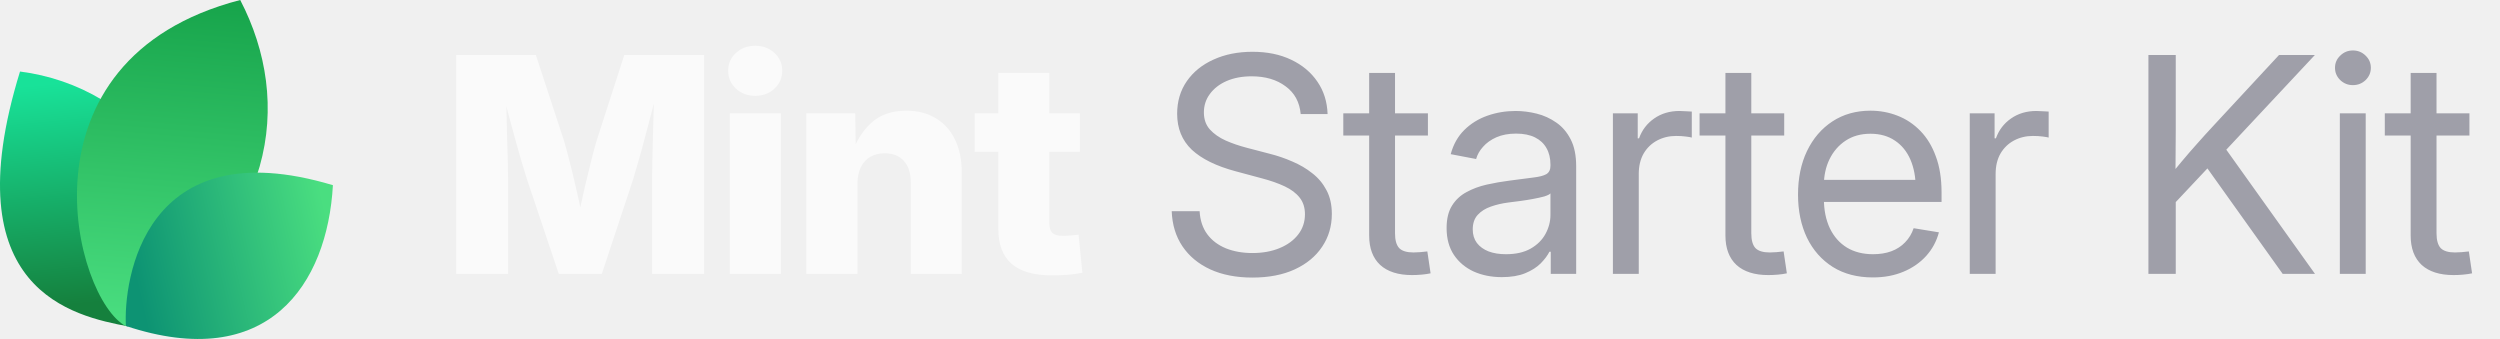
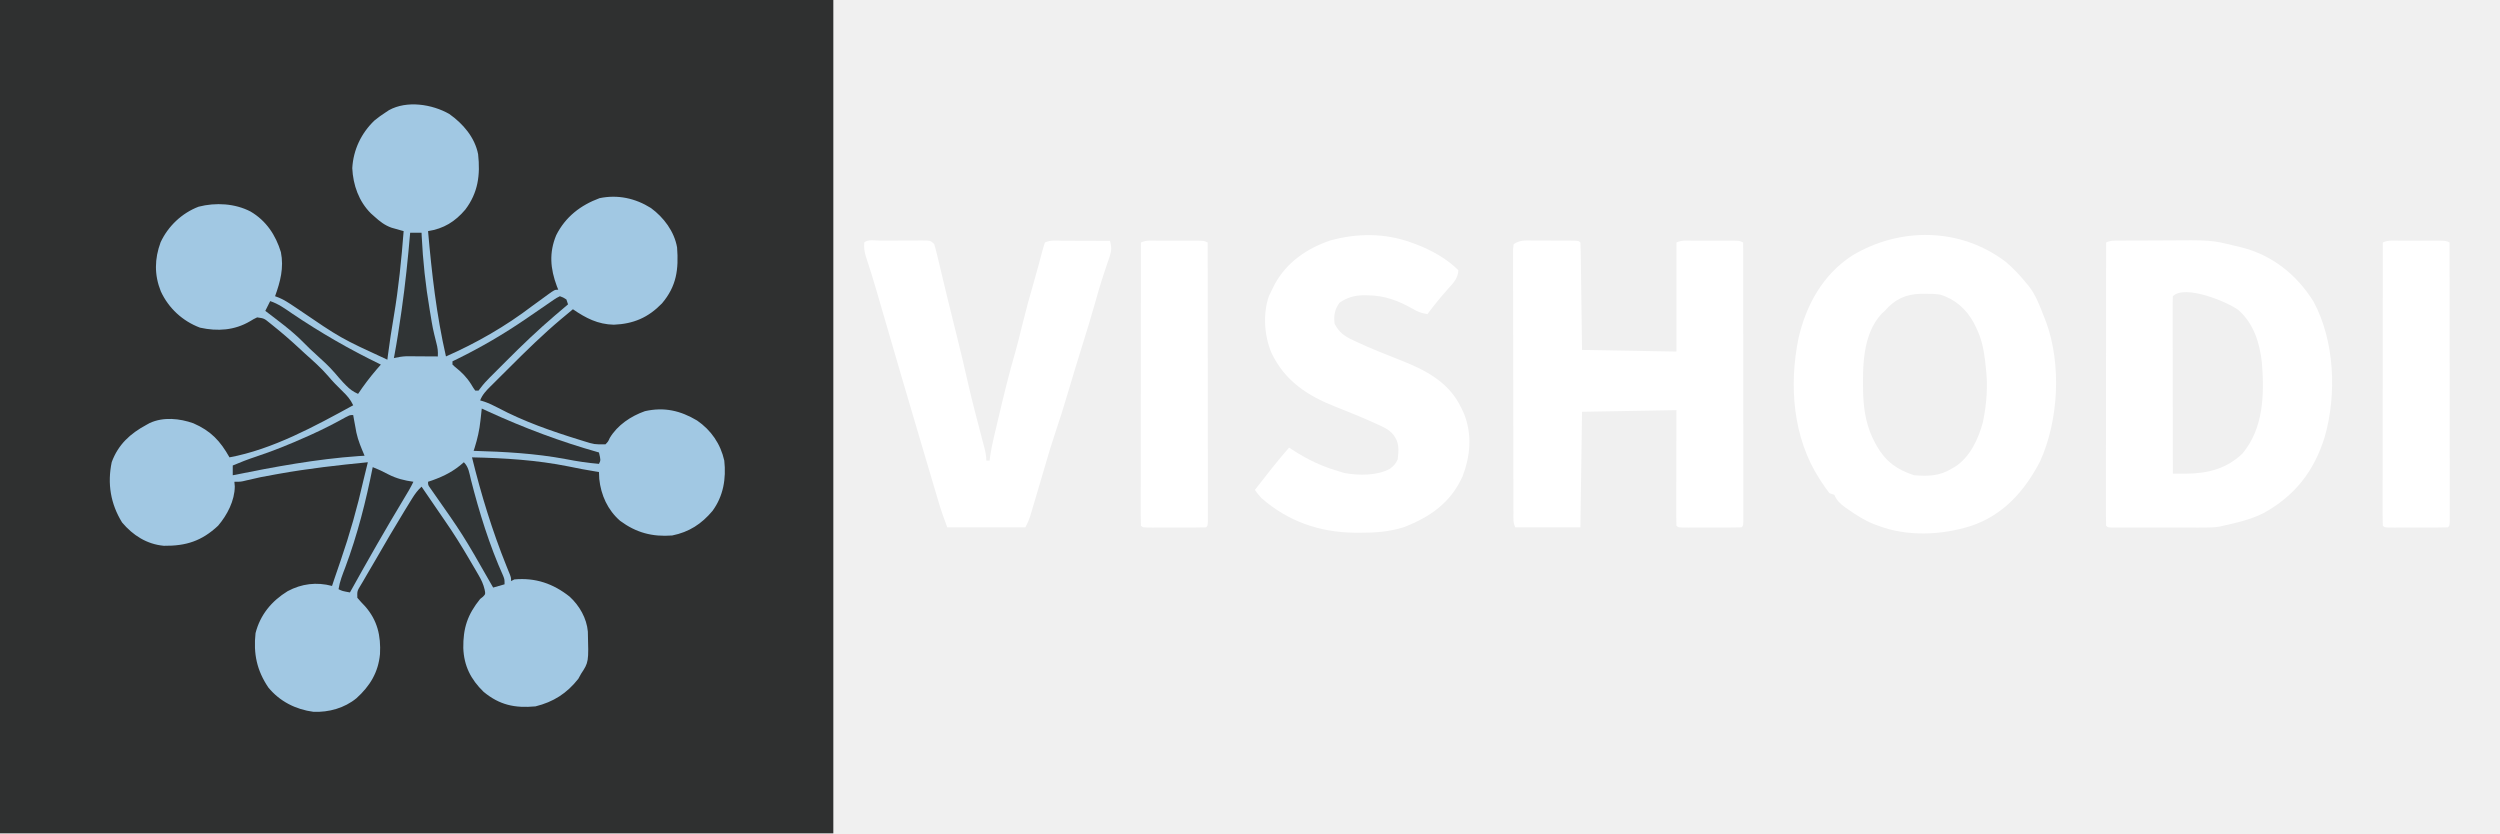
- <svg xmlns="http://www.w3.org/2000/svg" width="177" height="24" viewBox="0 0 177 24" fill="none">
-   <path d="M9.061 23.108C5.268 22.377 -3.391 20.627 1.417 5.064C9.634 6.099 16.973 14.064 9.061 23.108Z" fill="url(#paint0_linear_17557_2145)" />
-   <path d="M8.919 23.094C5.276 21.222 0.784 4.209 17.007 0C20.757 7.193 19.621 16.545 8.919 23.094Z" fill="url(#paint1_linear_17557_2145)" />
-   <path d="M8.914 23.079C8.735 19.882 10.159 9.085 23.57 13.111C23.181 20.123 18.984 26.418 8.914 23.079Z" fill="url(#paint2_linear_17557_2145)" />
-   <path d="M32.301 19.392V3.894H37.938L39.925 9.948C40.036 10.315 40.164 10.787 40.31 11.362C40.462 11.938 40.611 12.552 40.757 13.204C40.91 13.855 41.048 14.483 41.173 15.086C41.305 15.682 41.412 16.192 41.495 16.615H40.695C40.771 16.192 40.871 15.682 40.996 15.086C41.128 14.49 41.267 13.866 41.412 13.214C41.565 12.562 41.714 11.948 41.86 11.373C42.005 10.79 42.133 10.315 42.244 9.948L44.2 3.894H49.848V19.392H46.166V12.704C46.166 12.357 46.173 11.917 46.187 11.383C46.2 10.849 46.214 10.27 46.228 9.646C46.249 9.022 46.266 8.391 46.28 7.753C46.301 7.115 46.311 6.519 46.311 5.964H46.623C46.485 6.561 46.332 7.181 46.166 7.826C45.999 8.471 45.833 9.102 45.666 9.719C45.507 10.336 45.351 10.901 45.198 11.414C45.053 11.928 44.928 12.357 44.824 12.704L42.608 19.392H39.561L37.314 12.704C37.203 12.357 37.072 11.928 36.919 11.414C36.773 10.901 36.614 10.34 36.441 9.729C36.274 9.112 36.104 8.481 35.931 7.836C35.764 7.192 35.608 6.567 35.463 5.964H35.827C35.834 6.512 35.844 7.105 35.858 7.743C35.872 8.374 35.886 9.005 35.9 9.636C35.92 10.26 35.938 10.839 35.952 11.373C35.965 11.907 35.972 12.351 35.972 12.704V19.392H32.301ZM51.668 19.392V8.024H55.288V19.392H51.668ZM53.468 6.786C52.927 6.786 52.473 6.616 52.105 6.276C51.738 5.93 51.554 5.507 51.554 5.007C51.554 4.508 51.738 4.088 52.105 3.749C52.473 3.409 52.927 3.239 53.468 3.239C54.009 3.239 54.463 3.409 54.83 3.749C55.198 4.082 55.382 4.501 55.382 5.007C55.382 5.507 55.198 5.93 54.83 6.276C54.463 6.616 54.009 6.786 53.468 6.786ZM60.708 13.027V19.392H57.088V8.024H60.551L60.593 10.967H60.281C60.593 10.024 61.061 9.268 61.685 8.7C62.309 8.124 63.138 7.836 64.171 7.836C64.975 7.836 65.672 8.017 66.262 8.377C66.851 8.731 67.302 9.234 67.614 9.885C67.933 10.537 68.092 11.307 68.092 12.194V19.392H64.483V12.912C64.483 12.26 64.32 11.754 63.994 11.394C63.675 11.033 63.221 10.853 62.632 10.853C62.25 10.853 61.914 10.936 61.623 11.102C61.332 11.269 61.106 11.515 60.947 11.841C60.787 12.16 60.708 12.555 60.708 13.027ZM76.456 8.024V10.749H69.008V8.024H76.456ZM70.683 5.163H74.292V15.783C74.292 16.102 74.361 16.334 74.5 16.48C74.646 16.625 74.899 16.698 75.259 16.698C75.405 16.698 75.596 16.688 75.831 16.667C76.074 16.646 76.251 16.629 76.362 16.615L76.632 19.309C76.313 19.378 75.963 19.427 75.582 19.455C75.207 19.482 74.836 19.496 74.469 19.496C73.2 19.496 72.25 19.222 71.619 18.674C70.995 18.127 70.683 17.308 70.683 16.22V5.163Z" fill="#FAFAFA" />
-   <path d="M88.667 19.652C87.523 19.652 86.528 19.458 85.682 19.07C84.843 18.681 84.188 18.137 83.716 17.437C83.245 16.736 82.992 15.908 82.957 14.951H84.933C84.968 15.596 85.148 16.14 85.474 16.584C85.8 17.021 86.24 17.354 86.795 17.582C87.35 17.804 87.974 17.915 88.667 17.915C89.388 17.915 90.026 17.801 90.581 17.572C91.143 17.343 91.583 17.024 91.902 16.615C92.228 16.199 92.391 15.717 92.391 15.169C92.391 14.698 92.266 14.306 92.017 13.994C91.767 13.675 91.413 13.408 90.956 13.193C90.498 12.978 89.954 12.787 89.323 12.621L87.502 12.132C86.123 11.765 85.082 11.255 84.382 10.603C83.689 9.944 83.342 9.095 83.342 8.055C83.342 7.174 83.571 6.404 84.028 5.746C84.486 5.087 85.117 4.577 85.921 4.217C86.726 3.849 87.645 3.666 88.678 3.666C89.718 3.666 90.63 3.853 91.413 4.227C92.204 4.602 92.824 5.122 93.275 5.787C93.726 6.446 93.965 7.209 93.993 8.076H92.089C92.013 7.23 91.656 6.574 91.018 6.11C90.387 5.638 89.586 5.403 88.615 5.403C87.95 5.403 87.36 5.513 86.847 5.735C86.341 5.957 85.946 6.262 85.661 6.651C85.377 7.032 85.235 7.469 85.235 7.961C85.235 8.447 85.377 8.849 85.661 9.168C85.946 9.48 86.317 9.74 86.774 9.948C87.232 10.149 87.724 10.319 88.251 10.457L89.884 10.884C90.439 11.023 90.977 11.206 91.496 11.435C92.023 11.657 92.495 11.934 92.911 12.267C93.334 12.593 93.67 12.995 93.92 13.474C94.17 13.945 94.294 14.504 94.294 15.149C94.294 16.015 94.066 16.788 93.608 17.468C93.157 18.148 92.512 18.681 91.673 19.07C90.834 19.458 89.832 19.652 88.667 19.652ZM101.097 8.024V9.594H95.106V8.024H101.097ZM96.937 5.163H98.767V16.521C98.767 17 98.865 17.347 99.059 17.562C99.26 17.77 99.6 17.874 100.078 17.874C100.21 17.874 100.366 17.867 100.546 17.853C100.733 17.832 100.903 17.815 101.056 17.801L101.285 19.351C101.097 19.392 100.886 19.423 100.65 19.444C100.414 19.465 100.189 19.475 99.974 19.475C98.996 19.475 98.244 19.236 97.717 18.758C97.197 18.272 96.937 17.579 96.937 16.677V5.163ZM106.33 19.621C105.595 19.621 104.932 19.489 104.343 19.226C103.754 18.955 103.285 18.564 102.939 18.05C102.592 17.53 102.419 16.896 102.419 16.147C102.419 15.495 102.547 14.965 102.804 14.556C103.06 14.146 103.403 13.828 103.833 13.599C104.263 13.363 104.742 13.186 105.269 13.068C105.796 12.95 106.333 12.857 106.881 12.787C107.574 12.69 108.132 12.617 108.555 12.569C108.978 12.52 109.287 12.441 109.481 12.33C109.675 12.212 109.772 12.014 109.772 11.737V11.654C109.772 11.203 109.679 10.815 109.492 10.489C109.311 10.163 109.041 9.91 108.68 9.729C108.32 9.549 107.872 9.459 107.338 9.459C106.805 9.459 106.34 9.546 105.945 9.719C105.556 9.892 105.241 10.118 104.998 10.395C104.755 10.665 104.593 10.953 104.509 11.258L102.71 10.915C102.897 10.222 103.22 9.65 103.677 9.199C104.135 8.748 104.679 8.412 105.31 8.19C105.941 7.968 106.607 7.857 107.307 7.857C107.8 7.857 108.295 7.92 108.795 8.044C109.301 8.169 109.765 8.381 110.188 8.679C110.611 8.97 110.951 9.369 111.208 9.875C111.464 10.374 111.593 11.005 111.593 11.768V19.392H109.793V17.822H109.7C109.568 18.085 109.363 18.359 109.086 18.643C108.809 18.921 108.444 19.153 107.994 19.34C107.543 19.527 106.988 19.621 106.33 19.621ZM106.621 17.998C107.321 17.998 107.904 17.867 108.368 17.603C108.84 17.333 109.19 16.986 109.419 16.563C109.654 16.133 109.772 15.682 109.772 15.211V13.692C109.703 13.769 109.554 13.841 109.325 13.911C109.096 13.973 108.829 14.032 108.524 14.088C108.226 14.143 107.921 14.192 107.609 14.233C107.304 14.275 107.033 14.309 106.798 14.337C106.354 14.393 105.938 14.49 105.549 14.628C105.168 14.76 104.86 14.954 104.624 15.211C104.388 15.467 104.27 15.811 104.27 16.241C104.27 16.615 104.367 16.934 104.561 17.198C104.762 17.461 105.04 17.662 105.393 17.801C105.747 17.933 106.156 17.998 106.621 17.998ZM114.193 19.392V8.024H115.951V9.792H116.045C116.253 9.209 116.61 8.741 117.116 8.388C117.622 8.034 118.219 7.857 118.905 7.857C119.058 7.857 119.217 7.864 119.384 7.878C119.55 7.885 119.682 7.892 119.779 7.899V9.74C119.716 9.719 119.578 9.695 119.363 9.667C119.155 9.639 118.922 9.625 118.666 9.625C118.174 9.625 117.726 9.733 117.324 9.948C116.922 10.163 116.603 10.471 116.367 10.874C116.138 11.276 116.024 11.758 116.024 12.319V19.392H114.193ZM126.322 8.024V9.594H120.33V8.024H126.322ZM122.161 5.163H123.992V16.521C123.992 17 124.089 17.347 124.283 17.562C124.484 17.77 124.824 17.874 125.302 17.874C125.434 17.874 125.59 17.867 125.77 17.853C125.958 17.832 126.127 17.815 126.28 17.801L126.509 19.351C126.322 19.392 126.11 19.423 125.874 19.444C125.639 19.465 125.413 19.475 125.198 19.475C124.221 19.475 123.468 19.236 122.941 18.758C122.421 18.272 122.161 17.579 122.161 16.677V5.163ZM132.604 19.642C131.502 19.642 130.555 19.396 129.765 18.903C128.974 18.404 128.364 17.714 127.934 16.834C127.511 15.946 127.3 14.927 127.3 13.775C127.3 12.611 127.511 11.584 127.934 10.697C128.364 9.802 128.964 9.102 129.734 8.596C130.51 8.089 131.408 7.836 132.428 7.836C133.1 7.836 133.738 7.954 134.341 8.19C134.952 8.426 135.489 8.783 135.954 9.261C136.425 9.74 136.793 10.343 137.056 11.071C137.327 11.792 137.462 12.645 137.462 13.63V14.296H128.433V12.735H136.463L135.631 13.297C135.631 12.541 135.506 11.876 135.257 11.3C135.007 10.725 134.643 10.277 134.165 9.958C133.686 9.632 133.107 9.469 132.428 9.469C131.748 9.469 131.162 9.632 130.67 9.958C130.177 10.284 129.796 10.725 129.526 11.279C129.262 11.827 129.13 12.441 129.13 13.12V14.046C129.13 14.864 129.273 15.572 129.557 16.168C129.841 16.757 130.243 17.211 130.763 17.53C131.283 17.842 131.901 17.998 132.615 17.998C133.093 17.998 133.523 17.929 133.905 17.79C134.293 17.645 134.619 17.433 134.882 17.156C135.153 16.879 135.354 16.546 135.486 16.157L137.275 16.449C137.108 17.08 136.81 17.634 136.38 18.113C135.95 18.591 135.413 18.966 134.768 19.236C134.123 19.507 133.402 19.642 132.604 19.642ZM139.459 19.392V8.024H141.217V9.792H141.311C141.519 9.209 141.876 8.741 142.382 8.388C142.888 8.034 143.485 7.857 144.171 7.857C144.324 7.857 144.483 7.864 144.649 7.878C144.816 7.885 144.948 7.892 145.045 7.899V9.74C144.982 9.719 144.844 9.695 144.629 9.667C144.421 9.639 144.188 9.625 143.932 9.625C143.439 9.625 142.992 9.733 142.59 9.948C142.188 10.163 141.869 10.471 141.633 10.874C141.404 11.276 141.29 11.758 141.29 12.319V19.392H139.459ZM153.429 14.961V12.715C153.783 12.257 154.136 11.82 154.49 11.404C154.844 10.981 155.204 10.565 155.572 10.156C155.939 9.74 156.314 9.327 156.695 8.918L161.355 3.894H163.893L157.277 10.967H157.184L153.429 14.961ZM152.108 19.392V3.894H154.043V9.241L154.022 12.559L154.043 13.505V19.392H152.108ZM161.615 19.392L155.967 11.477L157.173 9.969L163.903 19.392H161.615ZM165.661 19.392V8.024H167.492V19.392H165.661ZM166.587 6.027C166.24 6.027 165.942 5.909 165.692 5.673C165.443 5.43 165.318 5.139 165.318 4.799C165.318 4.459 165.443 4.172 165.692 3.936C165.942 3.693 166.24 3.572 166.587 3.572C166.934 3.572 167.232 3.693 167.482 3.936C167.731 4.172 167.856 4.459 167.856 4.799C167.856 5.139 167.731 5.43 167.482 5.673C167.232 5.909 166.934 6.027 166.587 6.027ZM174.836 8.024V9.594H168.844V8.024H174.836ZM170.675 5.163H172.506V16.521C172.506 17 172.603 17.347 172.797 17.562C172.998 17.77 173.338 17.874 173.816 17.874C173.948 17.874 174.104 17.867 174.284 17.853C174.472 17.832 174.641 17.815 174.794 17.801L175.023 19.351C174.836 19.392 174.624 19.423 174.388 19.444C174.153 19.465 173.927 19.475 173.712 19.475C172.735 19.475 171.982 19.236 171.455 18.758C170.935 18.272 170.675 17.579 170.675 16.677V5.163Z" fill="#9F9FA9" />
-   <defs>
-     <linearGradient id="paint0_linear_17557_2145" x1="3.776" y1="5.916" x2="5.232" y2="21.559" gradientUnits="userSpaceOnUse">
-       <stop stop-color="#18E299" />
-       <stop offset="1" stop-color="#15803D" />
-     </linearGradient>
-     <linearGradient id="paint1_linear_17557_2145" x1="12.171" y1="-0.718" x2="10.19" y2="22.983" gradientUnits="userSpaceOnUse">
-       <stop stop-color="#16A34A" />
-       <stop offset="1" stop-color="#4ADE80" />
-     </linearGradient>
-     <linearGradient id="paint2_linear_17557_2145" x1="23.133" y1="15.353" x2="9.338" y2="18.52" gradientUnits="userSpaceOnUse">
-       <stop stop-color="#4ADE80" />
-       <stop offset="1" stop-color="#0D9373" />
-     </linearGradient>
-   </defs>
+ <svg xmlns="http://www.w3.org/2000/svg" version="1.1" width="1536" height="512">
+   <path d="M0 0 C168.96 0 337.92 0 512 0 C512 168.96 512 337.92 512 512 C343.04 512 174.08 512 0 512 C0 343.04 0 174.08 0 0 Z " fill="#2F3030" transform="translate(0,0)" />
+   <path d="M0 0 C8.434 5.951 15.721 14.356 17.754 24.75 C19.152 37.529 17.749 48.377 9.887 58.777 C3.579 66.208 -3.366 70.481 -13 72 C-10.728 97.918 -7.817 123.599 -2 149 C16.837 140.692 34.612 130.49 51 118 C53.509 116.15 56.034 114.323 58.562 112.5 C59.172 112.054 59.781 111.607 60.408 111.147 C64.771 108 64.771 108 67 108 C66.711 107.285 66.422 106.569 66.125 105.832 C62.114 95.065 61.272 85.266 65.742 74.496 C71.438 63.193 80.698 56.075 92.375 51.75 C103.502 49.448 114.291 51.755 123.938 57.812 C131.811 63.585 138.275 72.19 140 82 C140.997 95.452 139.749 105.777 130.688 116.438 C122.255 125.12 113.244 129.006 101.125 129.5 C91.342 129.287 83.926 125.455 76 120 C74.101 121.579 72.206 123.163 70.312 124.75 C69.546 125.386 69.546 125.386 68.764 126.035 C57.549 135.458 47.089 145.725 36.739 156.076 C34.781 158.031 32.816 159.979 30.85 161.926 C29.593 163.179 28.337 164.433 27.082 165.688 C26.207 166.552 26.207 166.552 25.315 167.433 C22.667 170.096 20.367 172.459 19 176 C19.851 176.258 20.702 176.516 21.578 176.781 C24.512 177.826 27.151 179.049 29.893 180.512 C45.659 188.9 62.724 194.856 79.75 200.125 C80.696 200.42 81.641 200.716 82.615 201.02 C89.198 203.072 89.198 203.072 96 203 C97.629 201.327 97.629 201.327 98.688 199 C103.423 191.149 111.614 185.672 120.211 182.629 C132.065 179.956 142.017 182.254 152.273 188.352 C160.916 194.279 166.728 202.775 169 213 C170.197 224.15 168.46 234.699 161.789 243.867 C155.003 251.957 147.397 256.889 137 259 C124.796 259.931 114.877 257.3 105 250 C97.392 243.384 93.218 234.219 92.188 224.25 C92.105 222.834 92.034 221.418 92 220 C91.308 219.89 90.616 219.781 89.902 219.668 C84.317 218.763 78.783 217.75 73.25 216.562 C53.637 212.636 33.965 211.421 14 211 C19.626 233.888 26.392 256.001 35.207 277.868 C35.572 278.775 35.936 279.683 36.312 280.617 C36.639 281.418 36.965 282.218 37.301 283.042 C38 285 38 285 38 287 C38.66 286.67 39.32 286.34 40 286 C52.952 284.812 63.897 288.555 74.004 296.594 C80.003 302.088 84.47 309.846 85.177 318.055 C85.707 336.85 85.707 336.85 81 344 C80.443 345.011 79.886 346.021 79.312 347.062 C72.236 356.051 64.014 361.267 53 364 C40.35 365.176 30.918 363.175 21.105 355.047 C13.265 347.424 9.033 339.067 8.65 328.173 C8.503 315.891 11.256 307.592 19 298 C19.588 297.535 20.176 297.069 20.781 296.59 C22.307 294.969 22.307 294.969 21.765 292.26 C20.951 288.791 19.76 286.329 17.973 283.254 C17.351 282.177 16.728 281.1 16.087 279.99 C15.419 278.859 14.751 277.728 14.062 276.562 C13.372 275.382 12.681 274.2 11.991 273.019 C7.368 265.149 2.569 257.444 -2.645 249.953 C-4.276 247.602 -5.888 245.239 -7.5 242.875 C-10.658 238.244 -13.826 233.62 -17 229 C-19.312 231.161 -20.982 233.355 -22.645 236.043 C-23.149 236.857 -23.654 237.672 -24.175 238.51 C-24.985 239.836 -24.985 239.836 -25.812 241.188 C-26.381 242.112 -26.949 243.036 -27.534 243.988 C-33.63 253.95 -39.535 264.021 -45.353 274.148 C-46.943 276.902 -48.557 279.641 -50.176 282.379 C-51.118 284.002 -52.06 285.626 -53 287.25 C-53.44 287.982 -53.88 288.715 -54.333 289.469 C-56.567 293.146 -56.567 293.146 -56.457 297.266 C-54.928 299.086 -53.36 300.809 -51.688 302.5 C-44.104 311.146 -41.936 320.589 -42.527 331.812 C-43.554 343.089 -48.698 351.51 -57 359 C-64.352 365.042 -73.945 367.714 -83.406 367.34 C-94.294 365.913 -104.144 360.939 -111.137 352.387 C-118.221 341.886 -120.367 331.62 -119 319 C-116.124 307.709 -109.114 299.264 -99.273 293.219 C-90.681 288.613 -81.497 287.473 -72 290 C-71.603 288.799 -71.206 287.597 -70.797 286.359 C-69.486 282.42 -68.132 278.498 -66.766 274.578 C-61.103 258.168 -56.475 241.838 -52.66 224.896 C-51.829 221.249 -50.926 217.624 -50 214 C-68.351 215.805 -86.594 217.863 -104.75 221.125 C-105.823 221.317 -105.823 221.317 -106.917 221.513 C-115.859 223.115 -115.859 223.115 -124.703 225.18 C-128 226 -128 226 -132 226 C-131.917 226.928 -131.835 227.856 -131.75 228.812 C-131.785 237.586 -136.412 246.445 -142 253 C-152.037 262.404 -161.691 265.49 -175.336 265.332 C-185.784 264.385 -194.316 258.93 -201 251 C-208.063 239.549 -210.127 227.136 -207.352 213.91 C-203.351 203.088 -195.983 196.37 -186 191 C-185.343 190.638 -184.685 190.276 -184.008 189.902 C-175.635 186.039 -165.635 187.065 -157.188 190.062 C-146.456 194.744 -140.707 200.853 -135 211 C-108.435 206.071 -82.477 191.83 -59 179 C-60.71 175.336 -62.76 173.065 -65.688 170.25 C-68.726 167.281 -71.652 164.323 -74.375 161.062 C-78.659 156.065 -83.583 151.759 -88.476 147.376 C-89.906 146.085 -91.317 144.774 -92.727 143.461 C-97.824 138.724 -103.065 134.217 -108.5 129.875 C-109.1 129.389 -109.7 128.903 -110.318 128.402 C-113.736 125.615 -113.736 125.615 -118 125 C-120.15 126.022 -120.15 126.022 -122.375 127.375 C-131.917 132.982 -142.297 133.697 -153.121 131.312 C-163.793 127.317 -172.435 119.36 -177.188 109.023 C-181.245 98.919 -181.086 89.073 -177.328 78.859 C-172.717 68.932 -164.234 60.913 -154 57 C-143.535 54.294 -131.579 54.968 -122 60 C-112.446 65.636 -106.613 74.413 -103.414 84.926 C-101.507 94.477 -103.757 103.025 -107 112 C-106.261 112.276 -105.522 112.552 -104.76 112.836 C-102.215 113.909 -100.128 115.087 -97.84 116.617 C-97.057 117.136 -96.274 117.654 -95.467 118.188 C-94.632 118.745 -93.798 119.301 -92.938 119.875 C-66.68 137.786 -66.68 137.786 -38 151 C-37.853 149.793 -37.853 149.793 -37.703 148.562 C-36.66 140.359 -35.388 132.215 -34 124.062 C-31.079 106.757 -29.363 89.493 -28 72 C-28.674 71.814 -29.348 71.628 -30.042 71.436 C-30.933 71.181 -31.824 70.927 -32.742 70.664 C-33.622 70.416 -34.503 70.168 -35.41 69.913 C-39.647 68.42 -42.709 65.999 -46 63 C-47.038 62.078 -47.038 62.078 -48.098 61.137 C-55.502 53.788 -59.098 43.675 -59.562 33.312 C-58.925 22.002 -54.04 11.753 -45.863 3.965 C-43.651 2.147 -41.407 0.549 -39 -1 C-38.348 -1.434 -37.695 -1.869 -37.023 -2.316 C-25.988 -8.431 -10.486 -5.968 0 0 Z " fill="#A1C8E3" transform="translate(276,70)" />
+   <path d="M0 0 C4.728 3.968 8.793 8.346 12.688 13.125 C13.148 13.664 13.608 14.203 14.082 14.758 C18.601 20.468 21.049 27.409 23.688 34.125 C24.083 35.13 24.479 36.136 24.887 37.172 C34.312 63.101 32.524 97.557 21.086 122.637 C11.643 140.854 -1.646 155.778 -21.562 162.335 C-39.535 167.96 -60.527 168.912 -78.312 162.125 C-79.724 161.616 -79.724 161.616 -81.164 161.098 C-86.874 158.786 -91.85 155.579 -96.875 152.062 C-97.484 151.639 -98.092 151.215 -98.719 150.779 C-101.877 148.484 -103.727 146.668 -105.312 143.125 C-106.302 142.795 -107.293 142.465 -108.312 142.125 C-110.054 139.864 -111.637 137.636 -113.188 135.25 C-113.634 134.565 -114.081 133.879 -114.542 133.173 C-130.733 107.903 -133.235 76.033 -127.34 47.086 C-122.699 26.595 -112.315 7.788 -94.312 -3.875 C-64.84 -21.555 -27.661 -21.081 0 0 Z M-74.312 30.125 C-74.953 30.715 -75.594 31.306 -76.254 31.914 C-88.107 44.645 -87.939 64.877 -87.602 81.125 C-87.209 91.666 -85.448 101.793 -80.312 111.125 C-79.943 111.809 -79.573 112.494 -79.191 113.199 C-73.568 122.879 -66.801 127.629 -56.312 131.125 C-47.787 131.793 -40.688 131.665 -33.312 127.125 C-32.638 126.747 -31.964 126.37 -31.27 125.98 C-21.982 120.035 -16.872 109.046 -14.059 98.707 C-11.647 87.129 -10.782 75.887 -12.312 64.125 C-12.438 62.951 -12.563 61.776 -12.691 60.566 C-13.572 53.196 -14.992 46.777 -18.312 40.125 C-18.945 38.843 -18.945 38.843 -19.59 37.535 C-24.164 29.109 -30.991 22.93 -40.312 20.125 C-43.428 19.673 -46.48 19.601 -49.625 19.625 C-50.464 19.629 -51.302 19.634 -52.167 19.638 C-61.604 19.897 -68.058 22.951 -74.312 30.125 Z " fill="#FFFFFF" transform="translate(1232.312,160.875)" />
+   <path d="M0 0 C0.815 0 1.629 0.001 2.469 0.001 C4.188 0.004 5.908 0.012 7.628 0.025 C10.27 0.043 12.912 0.045 15.555 0.045 C17.224 0.05 18.893 0.056 20.562 0.062 C21.357 0.064 22.152 0.065 22.971 0.066 C28.532 0.114 28.532 0.114 29.648 1.23 C29.772 3.285 29.826 5.344 29.854 7.403 C29.864 8.046 29.874 8.69 29.884 9.354 C29.915 11.491 29.94 13.628 29.965 15.766 C29.985 17.244 30.006 18.722 30.028 20.201 C30.083 24.098 30.132 27.996 30.181 31.894 C30.24 36.567 30.306 41.24 30.371 45.913 C30.469 53.019 30.558 60.125 30.648 67.23 C49.788 67.56 68.928 67.89 88.648 68.23 C88.648 46.12 88.648 24.01 88.648 1.23 C91.856 -0.374 95.344 0.089 98.867 0.098 C99.681 0.097 100.495 0.096 101.333 0.095 C103.054 0.094 104.776 0.096 106.498 0.1 C109.138 0.105 111.778 0.1 114.418 0.094 C116.089 0.094 117.759 0.096 119.43 0.098 C120.222 0.096 121.015 0.094 121.832 0.092 C127.419 0.116 127.419 0.116 129.648 1.23 C129.672 23.9 129.689 46.569 129.7 69.239 C129.705 79.764 129.712 90.289 129.724 100.814 C129.734 109.984 129.74 119.154 129.743 128.325 C129.744 133.183 129.747 138.042 129.754 142.901 C129.761 147.468 129.763 152.036 129.762 156.604 C129.762 158.285 129.764 159.966 129.768 161.648 C129.773 163.933 129.771 166.219 129.769 168.505 C129.77 170.428 129.77 170.428 129.771 172.39 C129.648 175.23 129.648 175.23 128.648 176.23 C125.776 176.332 122.928 176.37 120.055 176.363 C118.762 176.365 118.762 176.365 117.443 176.366 C115.617 176.367 113.791 176.365 111.965 176.361 C109.16 176.355 106.356 176.361 103.551 176.367 C101.781 176.367 100.012 176.365 98.242 176.363 C97.397 176.365 96.553 176.367 95.682 176.369 C89.763 176.345 89.763 176.345 88.648 175.23 C88.554 173.022 88.531 170.81 88.535 168.599 C88.535 167.907 88.535 167.214 88.534 166.5 C88.535 164.201 88.543 161.901 88.551 159.602 C88.553 158.011 88.554 156.421 88.555 154.83 C88.559 150.637 88.569 146.443 88.58 142.249 C88.592 137.221 88.596 132.194 88.602 127.166 C88.612 119.521 88.631 111.876 88.648 104.23 C59.938 104.725 59.938 104.725 30.648 105.23 C30.318 128.66 29.988 152.09 29.648 176.23 C16.448 176.23 3.248 176.23 -10.352 176.23 C-11.813 173.308 -11.484 170.738 -11.492 167.474 C-11.495 166.771 -11.498 166.068 -11.501 165.344 C-11.51 162.978 -11.511 160.612 -11.513 158.246 C-11.517 156.554 -11.522 154.863 -11.528 153.171 C-11.541 148.568 -11.547 143.965 -11.552 139.362 C-11.555 136.489 -11.559 133.616 -11.563 130.743 C-11.577 121.764 -11.587 112.784 -11.59 103.804 C-11.595 93.422 -11.613 83.039 -11.641 72.657 C-11.663 64.642 -11.673 56.626 -11.674 48.611 C-11.676 43.819 -11.682 39.027 -11.699 34.234 C-11.716 29.73 -11.718 25.226 -11.709 20.721 C-11.708 19.064 -11.713 17.407 -11.723 15.751 C-11.735 13.496 -11.73 11.242 -11.719 8.987 C-11.721 7.723 -11.722 6.459 -11.723 5.157 C-11.601 4.191 -11.478 3.226 -11.352 2.23 C-7.528 -0.319 -4.429 -0.04 0 0 Z " fill="#FFFFFF" transform="translate(941.3516,147.7695)" />
+   <path d="M0 0 C1.146 -0.01 2.292 -0.019 3.473 -0.029 C4.722 -0.033 5.971 -0.038 7.258 -0.042 C8.546 -0.048 9.835 -0.053 11.162 -0.059 C13.904 -0.07 16.645 -0.076 19.387 -0.079 C22.167 -0.083 24.947 -0.097 27.728 -0.12 C57.174 -0.358 57.174 -0.358 71.535 3.161 C73.441 3.611 73.441 3.611 75.385 4.071 C94.467 8.789 109.619 20.832 119.957 37.446 C132.961 61.489 134.295 94.354 126.911 120.355 C120.456 141.549 108.44 156.968 88.949 167.567 C81.163 171.402 72.961 173.297 64.535 175.161 C63.39 175.429 63.39 175.429 62.223 175.703 C59.082 176.238 56.112 176.288 52.925 176.291 C51.607 176.294 50.289 176.297 48.931 176.3 C47.502 176.298 46.073 176.296 44.644 176.294 C43.174 176.295 41.704 176.296 40.234 176.297 C37.161 176.298 34.088 176.296 31.014 176.292 C27.068 176.286 23.121 176.289 19.174 176.295 C16.142 176.299 13.111 176.298 10.079 176.295 C8.623 176.294 7.167 176.295 5.711 176.297 C3.683 176.3 1.655 176.295 -0.372 176.291 C-1.527 176.29 -2.683 176.289 -3.873 176.288 C-6.465 176.161 -6.465 176.161 -7.465 175.161 C-7.562 172.921 -7.587 170.678 -7.585 168.435 C-7.587 167.368 -7.587 167.368 -7.588 166.279 C-7.59 163.878 -7.584 161.476 -7.579 159.075 C-7.578 157.361 -7.578 155.646 -7.579 153.932 C-7.579 149.262 -7.573 144.593 -7.566 139.924 C-7.56 135.05 -7.56 130.176 -7.558 125.302 C-7.555 116.065 -7.547 106.829 -7.537 97.593 C-7.526 87.08 -7.52 76.568 -7.515 66.055 C-7.505 44.424 -7.487 22.792 -7.465 1.161 C-4.856 -0.143 -2.922 0.02 0 0 Z M33.535 34.161 C33.439 35.578 33.413 36.999 33.415 38.419 C33.413 39.338 33.412 40.256 33.41 41.203 C33.414 42.218 33.418 43.234 33.421 44.281 C33.421 45.344 33.421 46.407 33.421 47.503 C33.422 51.036 33.429 54.569 33.437 58.103 C33.439 60.545 33.441 62.987 33.442 65.43 C33.445 71.872 33.455 78.315 33.466 84.758 C33.476 91.327 33.481 97.895 33.486 104.464 C33.497 117.363 33.514 130.262 33.535 143.161 C35.289 143.169 37.044 143.175 38.798 143.18 C39.775 143.183 40.752 143.187 41.759 143.19 C55.009 143.052 66.491 140.165 76.203 130.927 C89.342 115.345 89.754 94.431 88.261 75.087 C86.94 62.958 83.263 50.979 73.844 42.669 C67.445 37.831 41.006 26.691 33.535 34.161 Z " fill="#FFFFFF" transform="translate(1301.465,147.8389)" />
+   <path d="M0 0 C1.177 0.424 2.354 0.848 3.566 1.285 C12.767 4.911 21.943 9.943 29 17 C28.88 21.899 25.994 24.786 22.875 28.25 C21.875 29.393 20.876 30.538 19.879 31.684 C19.389 32.243 18.9 32.802 18.395 33.378 C15.45 36.802 12.725 40.401 10 44 C6.51 43.443 3.999 42.601 1 40.75 C-8.151 35.604 -16.264 32.549 -26.812 32.438 C-27.601 32.423 -28.389 32.408 -29.201 32.393 C-34.813 32.491 -39.355 33.765 -44 37 C-47.037 41.27 -47.647 44.824 -47 50 C-44.241 55.193 -41.049 57.541 -35.832 59.934 C-35.131 60.269 -34.43 60.605 -33.708 60.95 C-25.128 64.993 -16.303 68.466 -7.477 71.93 C8.687 78.297 23.318 85.524 31 102 C31.768 103.638 31.768 103.638 32.551 105.309 C37.578 118.114 36.393 130.984 31.621 143.664 C24.288 159.886 11.671 168.658 -4.531 174.922 C-13.437 177.69 -21.882 178.358 -31.188 178.312 C-32.381 178.308 -33.575 178.303 -34.805 178.298 C-56.402 178.011 -75.629 171.337 -92 157 C-94.562 154.062 -94.562 154.062 -96 152 C-89.182 143.179 -82.317 134.414 -75 126 C-74.299 126.459 -73.597 126.918 -72.875 127.391 C-63.075 133.728 -54.268 137.825 -43 141 C-42.38 141.197 -41.76 141.394 -41.121 141.598 C-32.443 143.244 -20.88 143.337 -13 139 C-10.649 137.178 -9.411 135.959 -8.25 133.25 C-7.576 127.181 -7.156 122.983 -11 118 C-13.636 114.82 -17.023 113.374 -20.711 111.711 C-21.704 111.256 -21.704 111.256 -22.717 110.791 C-27.364 108.681 -32.059 106.704 -36.789 104.789 C-37.756 104.397 -37.756 104.397 -38.743 103.997 C-41.358 102.938 -43.973 101.881 -46.599 100.849 C-63.793 94.061 -77.546 85.062 -85.773 67.895 C-90.261 57.304 -91.178 43.919 -87.375 32.875 C-86.637 31.225 -85.845 29.598 -85 28 C-84.564 27.143 -84.129 26.286 -83.68 25.402 C-76.306 12.045 -64.109 3.718 -49.828 -1.211 C-33.449 -5.781 -16.06 -5.905 0 0 Z " fill="#FFFFFF" transform="translate(867,149)" />
+   <path d="M0 0 C0.882 -0.003 1.763 -0.007 2.672 -0.01 C4.541 -0.015 6.409 -0.017 8.278 -0.017 C11.145 -0.02 14.011 -0.038 16.877 -0.057 C18.689 -0.06 20.501 -0.062 22.312 -0.062 C23.605 -0.073 23.605 -0.073 24.923 -0.084 C30.994 -0.061 30.994 -0.061 33.223 2.168 C34.017 4.893 34.715 7.587 35.359 10.348 C35.56 11.179 35.76 12.01 35.966 12.867 C36.62 15.591 37.265 18.317 37.91 21.043 C38.587 23.87 39.266 26.696 39.946 29.523 C40.399 31.41 40.852 33.298 41.303 35.187 C43.136 42.841 45.04 50.476 46.973 58.105 C49.382 67.656 51.629 77.233 53.8 86.84 C56.403 98.214 59.358 109.498 62.328 120.781 C62.519 121.516 62.711 122.25 62.909 123.006 C63.271 124.39 63.635 125.773 64.004 127.156 C64.726 129.925 65.223 132.29 65.223 135.168 C65.883 135.168 66.543 135.168 67.223 135.168 C67.358 134.148 67.493 133.128 67.632 132.077 C68.167 128.535 68.859 125.111 69.676 121.625 C69.963 120.396 70.25 119.167 70.546 117.9 C70.854 116.594 71.163 115.287 71.473 113.98 C71.79 112.631 72.108 111.281 72.425 109.932 C75.731 95.909 79.086 81.923 83.133 68.094 C84.59 62.966 85.825 57.781 87.098 52.605 C89.449 43.069 92.021 33.62 94.773 24.191 C95.771 20.769 96.723 17.339 97.641 13.895 C97.865 13.056 98.09 12.218 98.322 11.355 C98.746 9.767 99.164 8.178 99.574 6.586 C100.064 4.763 100.636 2.962 101.223 1.168 C104.502 -0.471 108.129 0.048 111.73 0.07 C112.571 0.072 113.412 0.073 114.278 0.075 C116.968 0.08 119.658 0.093 122.348 0.105 C124.169 0.11 125.991 0.115 127.812 0.119 C132.283 0.13 136.753 0.147 141.223 0.168 C142.183 3.856 142.23 6.131 141 9.73 C140.712 10.598 140.424 11.466 140.127 12.36 C139.808 13.286 139.489 14.213 139.16 15.168 C138.497 17.166 137.837 19.165 137.18 21.164 C136.847 22.173 136.514 23.182 136.17 24.222 C134.785 28.528 133.559 32.873 132.348 37.23 C129.662 46.807 126.727 56.299 123.757 65.791 C120.945 74.792 118.223 83.817 115.535 92.855 C112.912 101.665 110.202 110.425 107.243 119.127 C105.235 125.051 103.456 131.032 101.715 137.039 C99.887 143.342 98.022 149.634 96.147 155.923 C95.741 157.287 95.337 158.652 94.934 160.017 C94.363 161.95 93.787 163.881 93.211 165.812 C92.876 166.94 92.541 168.068 92.197 169.23 C91.223 172.168 91.223 172.168 89.223 176.168 C73.383 176.168 57.543 176.168 41.223 176.168 C39.341 171.149 37.601 166.336 36.085 161.229 C35.892 160.582 35.699 159.935 35.5 159.269 C34.867 157.142 34.238 155.014 33.609 152.887 C33.159 151.369 32.708 149.852 32.256 148.335 C31.053 144.284 29.853 140.232 28.654 136.18 C27.659 132.82 26.662 129.46 25.665 126.1 C17.465 98.456 9.359 70.785 1.331 43.091 C0.397 39.873 -0.537 36.655 -1.473 33.438 C-1.759 32.45 -2.044 31.463 -2.339 30.446 C-4.402 23.355 -6.608 16.323 -8.93 9.312 C-9.714 6.404 -10.045 4.156 -9.777 1.168 C-7.659 -0.95 -2.931 0.004 0 0 Z " fill="#FFFFFF" transform="translate(540.7773,147.832)" />
+   <path d="M0 0 C0.814 -0.001 1.627 -0.002 2.466 -0.003 C4.187 -0.004 5.909 -0.002 7.63 0.002 C10.271 0.008 12.911 0.002 15.551 -0.004 C17.221 -0.003 18.892 -0.002 20.562 0 C21.355 -0.002 22.148 -0.004 22.965 -0.006 C28.551 0.018 28.551 0.018 30.781 1.133 C30.805 23.802 30.822 46.472 30.833 69.141 C30.838 79.666 30.845 90.191 30.857 100.717 C30.867 109.887 30.873 119.057 30.875 128.227 C30.877 133.086 30.88 137.944 30.887 142.803 C30.894 147.371 30.896 151.938 30.894 156.506 C30.895 158.187 30.897 159.869 30.9 161.55 C30.905 163.836 30.904 166.121 30.902 168.407 C30.902 169.689 30.903 170.971 30.904 172.292 C30.781 175.133 30.781 175.133 29.781 176.133 C26.909 176.234 24.061 176.273 21.188 176.266 C20.326 176.267 19.464 176.268 18.576 176.269 C16.75 176.269 14.924 176.267 13.098 176.263 C10.293 176.258 7.488 176.263 4.684 176.27 C2.914 176.269 1.145 176.268 -0.625 176.266 C-1.47 176.268 -2.315 176.27 -3.185 176.272 C-9.104 176.248 -9.104 176.248 -10.219 175.133 C-10.316 172.893 -10.341 170.649 -10.339 168.407 C-10.34 167.34 -10.34 167.34 -10.342 166.251 C-10.343 163.85 -10.338 161.448 -10.332 159.047 C-10.332 157.332 -10.332 155.618 -10.333 153.903 C-10.333 149.234 -10.327 144.565 -10.32 139.896 C-10.314 135.022 -10.313 130.148 -10.312 125.274 C-10.309 116.037 -10.301 106.801 -10.291 97.564 C-10.28 87.052 -10.274 76.539 -10.269 66.027 C-10.259 44.395 -10.241 22.764 -10.219 1.133 C-7.011 -0.471 -3.523 -0.009 0 0 Z " fill="#FFFFFF" transform="translate(1474.219,147.8672)" />
+   <path d="M0 0 C0.814 -0.001 1.627 -0.002 2.466 -0.003 C4.187 -0.004 5.909 -0.002 7.63 0.002 C10.271 0.008 12.911 0.002 15.551 -0.004 C17.221 -0.003 18.892 -0.002 20.562 0 C21.355 -0.002 22.148 -0.004 22.965 -0.006 C28.551 0.018 28.551 0.018 30.781 1.133 C30.805 23.802 30.822 46.472 30.833 69.141 C30.838 79.666 30.845 90.191 30.857 100.717 C30.867 109.887 30.873 119.057 30.875 128.227 C30.877 133.086 30.88 137.944 30.887 142.803 C30.894 147.371 30.896 151.938 30.894 156.506 C30.895 158.187 30.897 159.869 30.9 161.55 C30.905 163.836 30.904 166.121 30.902 168.407 C30.902 169.689 30.903 170.971 30.904 172.292 C30.781 175.133 30.781 175.133 29.781 176.133 C26.909 176.234 24.061 176.273 21.188 176.266 C20.326 176.267 19.464 176.268 18.576 176.269 C16.75 176.269 14.924 176.267 13.098 176.263 C10.293 176.258 7.488 176.263 4.684 176.27 C2.914 176.269 1.145 176.268 -0.625 176.266 C-1.47 176.268 -2.315 176.27 -3.185 176.272 C-9.104 176.248 -9.104 176.248 -10.219 175.133 C-10.316 172.893 -10.341 170.649 -10.339 168.407 C-10.34 167.34 -10.34 167.34 -10.342 166.251 C-10.343 163.85 -10.338 161.448 -10.332 159.047 C-10.332 157.332 -10.332 155.618 -10.333 153.903 C-10.333 149.234 -10.327 144.565 -10.32 139.896 C-10.314 135.022 -10.313 130.148 -10.312 125.274 C-10.309 116.037 -10.301 106.801 -10.291 97.564 C-10.28 87.052 -10.274 76.539 -10.269 66.027 C-10.259 44.395 -10.241 22.764 -10.219 1.133 C-7.011 -0.471 -3.523 -0.009 0 0 Z " fill="#FFFFFF" transform="translate(711.2188,147.8672)" />
+   <path d="M0 0 C3.367 1.321 6.509 2.777 9.688 4.5 C14.674 7.042 19.484 8.214 25 9 C23.309 12.555 21.293 15.89 19.25 19.25 C7.772 38.277 -3.213 57.576 -14 77 C-18.75 76.125 -18.75 76.125 -21 75 C-20.272 70.276 -18.58 66.06 -16.875 61.625 C-9.338 41.461 -4.205 21.092 0 0 Z " fill="#2F3335" transform="translate(229,287)" />
+   <path d="M0 0 C2.963 2.963 3.343 6.665 4.312 10.625 C9.428 30.711 15.678 50.968 24.188 69.891 C25 72 25 72 25 75 C21.535 75.99 21.535 75.99 18 77 C17.628 76.357 17.257 75.714 16.874 75.051 C-0.506 44.56 -0.506 44.56 -20.674 15.876 C-22 14 -22 14 -22 12 C-21.166 11.72 -20.332 11.441 -19.473 11.152 C-11.895 8.453 -5.996 5.376 0 0 Z " fill="#303435" transform="translate(285,284)" />
+   <path d="M0 0 C2.31 0 4.62 0 7 0 C7.029 0.66 7.058 1.319 7.088 1.999 C7.827 17.298 9.442 32.221 12 47.312 C12.131 48.094 12.263 48.876 12.398 49.681 C13.88 58.751 13.88 58.751 16.09 67.661 C16.905 70.65 17.186 72.933 17 76 C16.36 75.995 15.719 75.99 15.06 75.984 C12.144 75.963 9.228 75.95 6.312 75.938 C5.305 75.929 4.298 75.921 3.26 75.912 C2.283 75.909 1.307 75.906 0.301 75.902 C-1.042 75.894 -1.042 75.894 -2.413 75.886 C-5.036 76.002 -7.443 76.418 -10 77 C-9.884 76.394 -9.768 75.789 -9.648 75.165 C-8.069 66.725 -6.785 58.247 -5.562 49.75 C-5.454 48.999 -5.345 48.247 -5.234 47.473 C-2.969 31.694 -1.359 15.881 0 0 Z " fill="#303435" transform="translate(252,143)" />
+   <path d="M0 0 C0.17 0.967 0.34 1.934 0.516 2.93 C0.76 4.245 1.005 5.56 1.25 6.875 C1.482 8.151 1.714 9.427 1.953 10.742 C3.024 15.723 5.002 20.33 7 25 C5.769 25.075 4.538 25.15 3.27 25.227 C-22.696 27.039 -48.509 31.859 -74 37 C-74 35.02 -74 33.04 -74 31 C-69.361 29.034 -64.689 27.208 -59.902 25.633 C-49.364 22.143 -39.186 18.039 -29.062 13.5 C-27.867 12.966 -26.672 12.433 -25.44 11.883 C-18.294 8.64 -11.389 5.131 -4.545 1.303 C-2 0 -2 0 0 0 Z " fill="#2F3335" transform="translate(217,255)" />
+   <path d="M0 0 C1.177 0.545 2.354 1.091 3.566 1.652 C25.804 11.864 48.438 20.373 72 27 C73.125 31.75 73.125 31.75 72 34 C65.084 33.428 58.37 32.393 51.562 31.062 C32.75 27.549 14.114 26.551 -5 26 C-4.797 25.378 -4.594 24.756 -4.385 24.116 C-2.628 18.533 -1.414 13.191 -0.812 7.375 C-0.731 6.657 -0.649 5.939 -0.564 5.199 C-0.368 3.467 -0.183 1.734 0 0 Z " fill="#303334" transform="translate(296,251)" />
+   <path d="M0 0 C5.028 1.66 9.051 4.595 13.375 7.562 C30.793 19.331 49.062 29.865 68 39 C67.134 39.99 66.267 40.98 65.375 42 C61.277 46.778 57.492 51.762 54 57 C51.024 55.664 48.96 54.208 46.688 51.875 C46.076 51.249 45.465 50.622 44.836 49.977 C43.102 48.11 41.455 46.197 39.812 44.25 C36.306 40.173 32.394 36.594 28.406 33.001 C25.664 30.532 22.997 28.033 20.438 25.375 C13.348 18.165 5.006 12.148 -3 6 C-2 4 -1 2 0 0 Z " fill="#303435" transform="translate(166,185)" />
+   <path d="M0 0 C2.062 0.75 2.062 0.75 4 2 C4.495 3.485 4.495 3.485 5 5 C4.129 5.739 3.257 6.477 2.359 7.238 C1.156 8.263 -0.047 9.288 -1.25 10.312 C-1.817 10.793 -2.384 11.273 -2.969 11.768 C-13.365 20.639 -23.208 30.041 -32.849 39.719 C-34.589 41.464 -36.334 43.204 -38.08 44.943 C-39.201 46.065 -40.321 47.187 -41.441 48.309 C-41.957 48.822 -42.473 49.336 -43.004 49.865 C-45.07 51.944 -46.99 53.987 -48.722 56.356 C-49.144 56.898 -49.566 57.441 -50 58 C-50.66 58 -51.32 58 -52 58 C-53.227 56.277 -53.227 56.277 -54.625 53.938 C-57.384 49.608 -60.453 46.585 -64.461 43.41 C-64.969 42.945 -65.477 42.479 -66 42 C-66 41.34 -66 40.68 -66 40 C-64.511 39.273 -64.511 39.273 -62.992 38.531 C-48.298 31.305 -34.505 23.248 -21 14 C-20.181 13.44 -19.362 12.879 -18.519 12.302 C-13.34 8.757 -13.34 8.757 -8.169 5.202 C-7.395 4.67 -6.622 4.138 -5.824 3.59 C-5.134 3.114 -4.444 2.638 -3.733 2.148 C-2 1 -2 1 0 0 Z " fill="#303435" transform="translate(344,182)" />
</svg>
